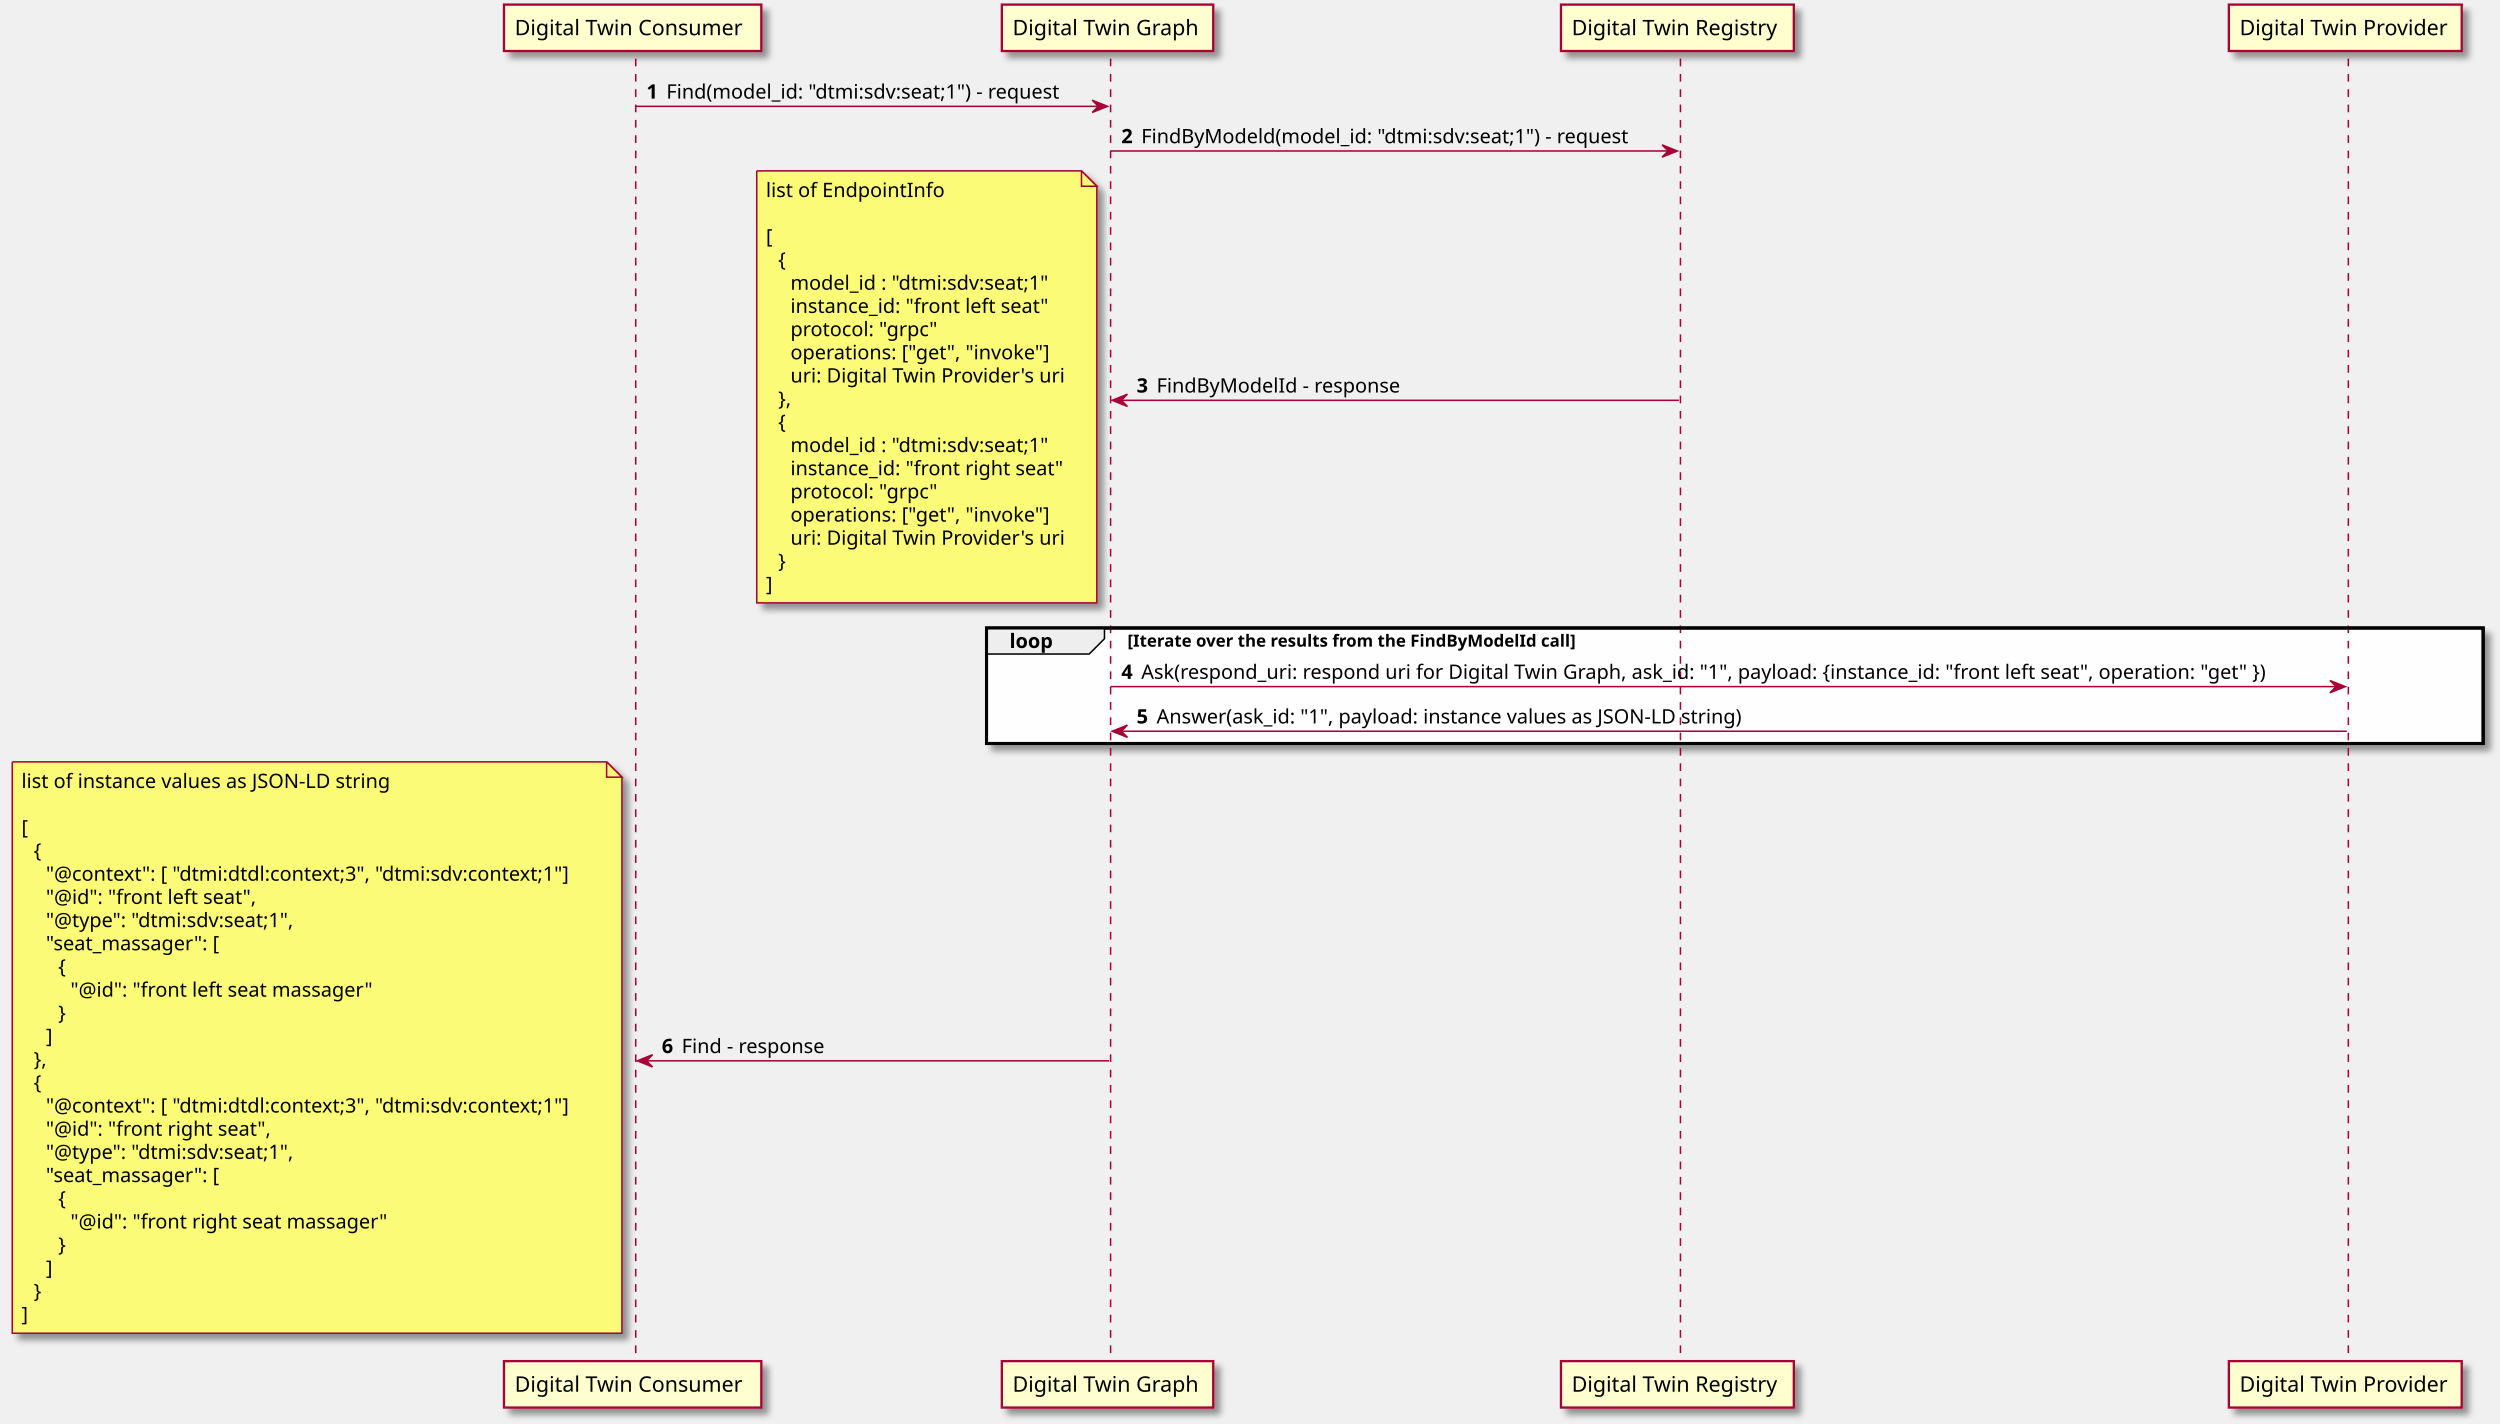
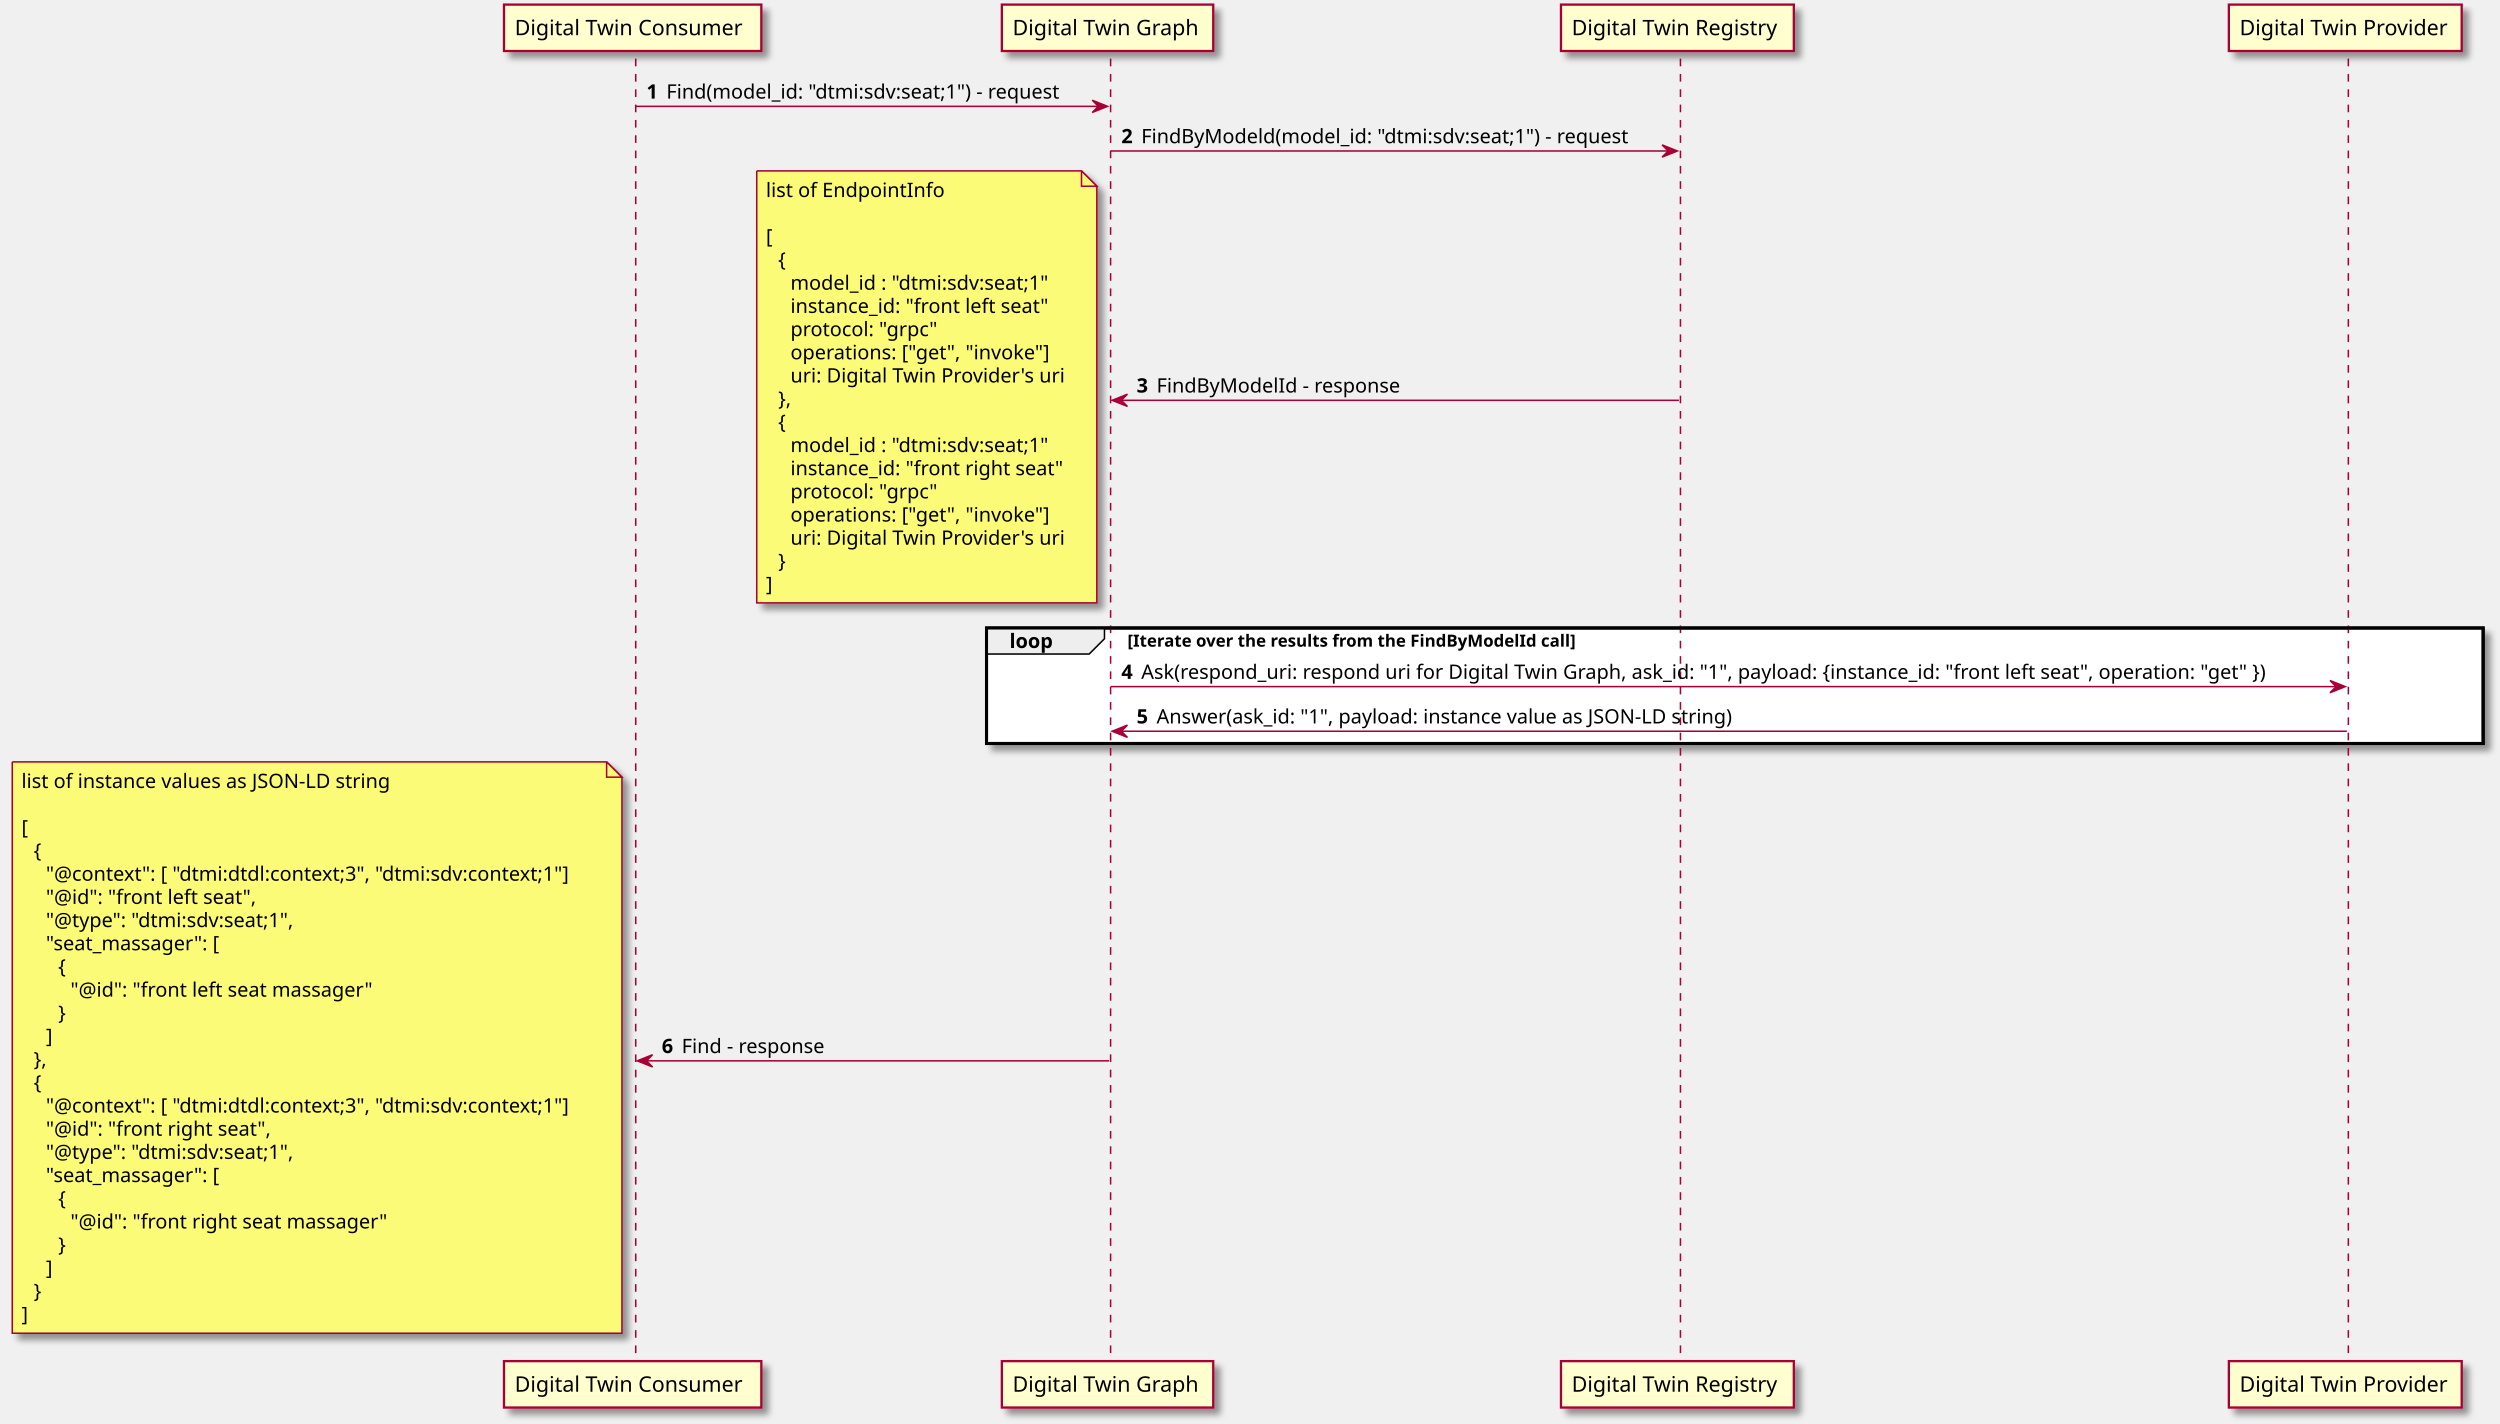
- <svg xmlns="http://www.w3.org/2000/svg" contentScriptType="application/ecmascript" contentStyleType="text/css" height="929px" preserveAspectRatio="none" style="width:1632px;height:929px;background:#FEFEFE;" version="1.1" viewBox="0 0 1632 929" width="1632px" zoomAndPan="magnify">
+ <svg xmlns="http://www.w3.org/2000/svg" contentScriptType="application/ecmascript" contentStyleType="text/css" height="929px" preserveAspectRatio="none" style="width:1632px;height:929px;" version="1.1" viewBox="0 0 1632 929" width="1632px" zoomAndPan="magnify">
  <defs>
-     <filter height="300%" id="f1cdgrhuml6h8" width="300%" x="-1" y="-1">
+     <filter height="300%" id="f72fh60jfk2ey" width="300%" x="-1" y="-1">
      <feGaussianBlur result="blurOut" stdDeviation="2.0" />
      <feColorMatrix in="blurOut" result="blurOut2" type="matrix" values="0 0 0 0 0 0 0 0 0 0 0 0 0 0 0 0 0 0 .4 0" />
      <feOffset dx="4.0" dy="4.0" in="blurOut2" result="blurOut3" />
      <feBlend in="SourceGraphic" in2="blurOut3" mode="normal" />
    </filter>
  </defs>
  <g>
-     <rect fill="#FEFEFE" filter="url(#f1cdgrhuml6h8)" height="75.398" style="stroke: #000000; stroke-width: 2.0;" width="977" x="644" y="409.953" />
+     <rect fill="#FFFFFF" filter="url(#f72fh60jfk2ey)" height="75.398" style="stroke: #000000; stroke-width: 2.0;" width="977" x="644" y="409.953" />
    <line style="stroke: #A80036; stroke-width: 1.0; stroke-dasharray: 5.0,5.0;" x1="415" x2="415" y1="38.297" y2="889.539" />
    <line style="stroke: #A80036; stroke-width: 1.0; stroke-dasharray: 5.0,5.0;" x1="725" x2="725" y1="38.297" y2="889.539" />
    <line style="stroke: #A80036; stroke-width: 1.0; stroke-dasharray: 5.0,5.0;" x1="1097" x2="1097" y1="38.297" y2="889.539" />
    <line style="stroke: #A80036; stroke-width: 1.0; stroke-dasharray: 5.0,5.0;" x1="1533" x2="1533" y1="38.297" y2="889.539" />
-     <rect fill="#FEFECE" filter="url(#f1cdgrhuml6h8)" height="30.297" style="stroke: #A80036; stroke-width: 1.5;" width="168" x="329" y="3" />
+     <rect fill="#FEFECE" filter="url(#f72fh60jfk2ey)" height="30.297" style="stroke: #A80036; stroke-width: 1.5;" width="168" x="329" y="3" />
    <text fill="#000000" font-family="sans-serif" font-size="14" lengthAdjust="spacingAndGlyphs" textLength="154" x="336" y="22.995">Digital Twin Consumer</text>
-     <rect fill="#FEFECE" filter="url(#f1cdgrhuml6h8)" height="30.297" style="stroke: #A80036; stroke-width: 1.5;" width="168" x="329" y="888.539" />
+     <rect fill="#FEFECE" filter="url(#f72fh60jfk2ey)" height="30.297" style="stroke: #A80036; stroke-width: 1.5;" width="168" x="329" y="888.539" />
    <text fill="#000000" font-family="sans-serif" font-size="14" lengthAdjust="spacingAndGlyphs" textLength="154" x="336" y="908.534">Digital Twin Consumer</text>
-     <rect fill="#FEFECE" filter="url(#f1cdgrhuml6h8)" height="30.297" style="stroke: #A80036; stroke-width: 1.5;" width="138" x="654" y="3" />
+     <rect fill="#FEFECE" filter="url(#f72fh60jfk2ey)" height="30.297" style="stroke: #A80036; stroke-width: 1.5;" width="138" x="654" y="3" />
    <text fill="#000000" font-family="sans-serif" font-size="14" lengthAdjust="spacingAndGlyphs" textLength="124" x="661" y="22.995">Digital Twin Graph</text>
-     <rect fill="#FEFECE" filter="url(#f1cdgrhuml6h8)" height="30.297" style="stroke: #A80036; stroke-width: 1.5;" width="138" x="654" y="888.539" />
+     <rect fill="#FEFECE" filter="url(#f72fh60jfk2ey)" height="30.297" style="stroke: #A80036; stroke-width: 1.5;" width="138" x="654" y="888.539" />
    <text fill="#000000" font-family="sans-serif" font-size="14" lengthAdjust="spacingAndGlyphs" textLength="124" x="661" y="908.534">Digital Twin Graph</text>
-     <rect fill="#FEFECE" filter="url(#f1cdgrhuml6h8)" height="30.297" style="stroke: #A80036; stroke-width: 1.5;" width="152" x="1019" y="3" />
+     <rect fill="#FEFECE" filter="url(#f72fh60jfk2ey)" height="30.297" style="stroke: #A80036; stroke-width: 1.5;" width="152" x="1019" y="3" />
    <text fill="#000000" font-family="sans-serif" font-size="14" lengthAdjust="spacingAndGlyphs" textLength="138" x="1026" y="22.995">Digital Twin Registry</text>
-     <rect fill="#FEFECE" filter="url(#f1cdgrhuml6h8)" height="30.297" style="stroke: #A80036; stroke-width: 1.5;" width="152" x="1019" y="888.539" />
+     <rect fill="#FEFECE" filter="url(#f72fh60jfk2ey)" height="30.297" style="stroke: #A80036; stroke-width: 1.5;" width="152" x="1019" y="888.539" />
    <text fill="#000000" font-family="sans-serif" font-size="14" lengthAdjust="spacingAndGlyphs" textLength="138" x="1026" y="908.534">Digital Twin Registry</text>
-     <rect fill="#FEFECE" filter="url(#f1cdgrhuml6h8)" height="30.297" style="stroke: #A80036; stroke-width: 1.5;" width="152" x="1455" y="3" />
+     <rect fill="#FEFECE" filter="url(#f72fh60jfk2ey)" height="30.297" style="stroke: #A80036; stroke-width: 1.5;" width="152" x="1455" y="3" />
    <text fill="#000000" font-family="sans-serif" font-size="14" lengthAdjust="spacingAndGlyphs" textLength="138" x="1462" y="22.995">Digital Twin Provider</text>
-     <rect fill="#FEFECE" filter="url(#f1cdgrhuml6h8)" height="30.297" style="stroke: #A80036; stroke-width: 1.5;" width="152" x="1455" y="888.539" />
+     <rect fill="#FEFECE" filter="url(#f72fh60jfk2ey)" height="30.297" style="stroke: #A80036; stroke-width: 1.5;" width="152" x="1455" y="888.539" />
    <text fill="#000000" font-family="sans-serif" font-size="14" lengthAdjust="spacingAndGlyphs" textLength="138" x="1462" y="908.534">Digital Twin Provider</text>
    <polygon fill="#A80036" points="713,65.43,723,69.43,713,73.43,717,69.43" style="stroke: #A80036; stroke-width: 1.0;" />
    <line style="stroke: #A80036; stroke-width: 1.0;" x1="415" x2="719" y1="69.43" y2="69.43" />
    <text fill="#000000" font-family="sans-serif" font-size="13" font-weight="bold" lengthAdjust="spacingAndGlyphs" textLength="9" x="422" y="64.364">1</text>
    <text fill="#000000" font-family="sans-serif" font-size="13" lengthAdjust="spacingAndGlyphs" textLength="273" x="435" y="64.364">Find(model_id: "dtmi:sdv:seat;1") - request</text>
    <polygon fill="#A80036" points="1085,94.562,1095,98.562,1085,102.562,1089,98.562" style="stroke: #A80036; stroke-width: 1.0;" />
    <line style="stroke: #A80036; stroke-width: 1.0;" x1="725" x2="1091" y1="98.562" y2="98.562" />
    <text fill="#000000" font-family="sans-serif" font-size="13" font-weight="bold" lengthAdjust="spacingAndGlyphs" textLength="9" x="732" y="93.497">2</text>
    <text fill="#000000" font-family="sans-serif" font-size="13" lengthAdjust="spacingAndGlyphs" textLength="335" x="745" y="93.497">FindByModeld(model_id: "dtmi:sdv:seat;1") - request</text>
    <polygon fill="#A80036" points="736,257.324,726,261.324,736,265.324,732,261.324" style="stroke: #A80036; stroke-width: 1.0;" />
    <line style="stroke: #A80036; stroke-width: 1.0;" x1="730" x2="1096" y1="261.324" y2="261.324" />
    <text fill="#000000" font-family="sans-serif" font-size="13" font-weight="bold" lengthAdjust="spacingAndGlyphs" textLength="9" x="742" y="256.258">3</text>
    <text fill="#000000" font-family="sans-serif" font-size="13" lengthAdjust="spacingAndGlyphs" textLength="163" x="755" y="256.258">FindByModelId - response</text>
-     <path d="M494,111.562 L494,393.562 L716,393.562 L716,121.562 L706,111.562 L494,111.562 " fill="#FBFB77" filter="url(#f1cdgrhuml6h8)" style="stroke: #A80036; stroke-width: 1.0;" />
+     <path d="M494,111.562 L494,393.562 L716,393.562 L716,121.562 L706,111.562 L494,111.562 " fill="#FBFB77" filter="url(#f72fh60jfk2ey)" style="stroke: #A80036; stroke-width: 1.0;" />
    <path d="M706,111.562 L706,121.562 L716,121.562 L706,111.562 " fill="#FBFB77" style="stroke: #A80036; stroke-width: 1.0;" />
    <text fill="#000000" font-family="sans-serif" font-size="13" lengthAdjust="spacingAndGlyphs" textLength="117" x="500" y="128.629">list of EndpointInfo</text>
    <text fill="#000000" font-family="sans-serif" font-size="13" lengthAdjust="spacingAndGlyphs" textLength="0" x="504" y="143.762" />
    <text fill="#000000" font-family="sans-serif" font-size="13" lengthAdjust="spacingAndGlyphs" textLength="5" x="500" y="158.895">[</text>
    <text fill="#000000" font-family="sans-serif" font-size="13" lengthAdjust="spacingAndGlyphs" textLength="8" x="508" y="174.028">{</text>
    <text fill="#000000" font-family="sans-serif" font-size="13" lengthAdjust="spacingAndGlyphs" textLength="179" x="516" y="189.161">model_id : "dtmi:sdv:seat;1"</text>
    <text fill="#000000" font-family="sans-serif" font-size="13" lengthAdjust="spacingAndGlyphs" textLength="176" x="516" y="204.293">instance_id: "front left seat"</text>
    <text fill="#000000" font-family="sans-serif" font-size="13" lengthAdjust="spacingAndGlyphs" textLength="98" x="516" y="219.426">protocol: "grpc"</text>
    <text fill="#000000" font-family="sans-serif" font-size="13" lengthAdjust="spacingAndGlyphs" textLength="176" x="516" y="234.559">operations: ["get", "invoke"]</text>
    <text fill="#000000" font-family="sans-serif" font-size="13" lengthAdjust="spacingAndGlyphs" textLength="181" x="516" y="249.692">uri: Digital Twin Provider's uri</text>
    <text fill="#000000" font-family="sans-serif" font-size="13" lengthAdjust="spacingAndGlyphs" textLength="12" x="508" y="264.825">},</text>
    <text fill="#000000" font-family="sans-serif" font-size="13" lengthAdjust="spacingAndGlyphs" textLength="8" x="508" y="279.957">{</text>
    <text fill="#000000" font-family="sans-serif" font-size="13" lengthAdjust="spacingAndGlyphs" textLength="179" x="516" y="295.09">model_id : "dtmi:sdv:seat;1"</text>
    <text fill="#000000" font-family="sans-serif" font-size="13" lengthAdjust="spacingAndGlyphs" textLength="185" x="516" y="310.223">instance_id: "front right seat"</text>
    <text fill="#000000" font-family="sans-serif" font-size="13" lengthAdjust="spacingAndGlyphs" textLength="98" x="516" y="325.356">protocol: "grpc"</text>
    <text fill="#000000" font-family="sans-serif" font-size="13" lengthAdjust="spacingAndGlyphs" textLength="176" x="516" y="340.489">operations: ["get", "invoke"]</text>
    <text fill="#000000" font-family="sans-serif" font-size="13" lengthAdjust="spacingAndGlyphs" textLength="181" x="516" y="355.622">uri: Digital Twin Provider's uri</text>
    <text fill="#000000" font-family="sans-serif" font-size="13" lengthAdjust="spacingAndGlyphs" textLength="8" x="508" y="370.754">}</text>
    <text fill="#000000" font-family="sans-serif" font-size="13" lengthAdjust="spacingAndGlyphs" textLength="5" x="500" y="385.887">]</text>
    <path d="M644,409.953 L721,409.953 L721,416.953 L711,426.953 L644,426.953 L644,409.953 " fill="#EEEEEE" style="stroke: #000000; stroke-width: 1.0;" />
    <rect fill="none" height="75.398" style="stroke: #000000; stroke-width: 2.0;" width="977" x="644" y="409.953" />
    <text fill="#000000" font-family="sans-serif" font-size="13" font-weight="bold" lengthAdjust="spacingAndGlyphs" textLength="32" x="659" y="423.02">loop</text>
    <text fill="#000000" font-family="sans-serif" font-size="11" font-weight="bold" lengthAdjust="spacingAndGlyphs" textLength="342" x="736" y="422.164">[Iterate over the results from the FindByModelId call]</text>
    <polygon fill="#A80036" points="1521,444.219,1531,448.219,1521,452.219,1525,448.219" style="stroke: #A80036; stroke-width: 1.0;" />
    <line style="stroke: #A80036; stroke-width: 1.0;" x1="725" x2="1527" y1="448.219" y2="448.219" />
    <text fill="#000000" font-family="sans-serif" font-size="13" font-weight="bold" lengthAdjust="spacingAndGlyphs" textLength="9" x="732" y="443.153">4</text>
    <text fill="#000000" font-family="sans-serif" font-size="13" lengthAdjust="spacingAndGlyphs" textLength="771" x="745" y="443.153">Ask(respond_uri: respond uri for Digital Twin Graph, ask_id: "1", payload: {instance_id: "front left seat", operation: "get" })</text>
    <polygon fill="#A80036" points="736,473.352,726,477.352,736,481.352,732,477.352" style="stroke: #A80036; stroke-width: 1.0;" />
    <line style="stroke: #A80036; stroke-width: 1.0;" x1="730" x2="1532" y1="477.352" y2="477.352" />
    <text fill="#000000" font-family="sans-serif" font-size="13" font-weight="bold" lengthAdjust="spacingAndGlyphs" textLength="9" x="742" y="472.286">5</text>
-     <text fill="#000000" font-family="sans-serif" font-size="13" lengthAdjust="spacingAndGlyphs" textLength="404" x="755" y="472.286">Answer(ask_id: "1", payload: instance values as JSON-LD string)</text>
+     <text fill="#000000" font-family="sans-serif" font-size="13" lengthAdjust="spacingAndGlyphs" textLength="397" x="755" y="472.286">Answer(ask_id: "1", payload: instance value as JSON-LD string)</text>
    <polygon fill="#A80036" points="426,688.512,416,692.512,426,696.512,422,692.512" style="stroke: #A80036; stroke-width: 1.0;" />
    <line style="stroke: #A80036; stroke-width: 1.0;" x1="420" x2="724" y1="692.512" y2="692.512" />
    <text fill="#000000" font-family="sans-serif" font-size="13" font-weight="bold" lengthAdjust="spacingAndGlyphs" textLength="9" x="432" y="687.446">6</text>
    <text fill="#000000" font-family="sans-serif" font-size="13" lengthAdjust="spacingAndGlyphs" textLength="98" x="445" y="687.446">Find - response</text>
-     <path d="M8,497.352 L8,870.352 L406,870.352 L406,507.352 L396,497.352 L8,497.352 " fill="#FBFB77" filter="url(#f1cdgrhuml6h8)" style="stroke: #A80036; stroke-width: 1.0;" />
+     <path d="M8,497.352 L8,870.352 L406,870.352 L406,507.352 L396,497.352 L8,497.352 " fill="#FBFB77" filter="url(#f72fh60jfk2ey)" style="stroke: #A80036; stroke-width: 1.0;" />
    <path d="M396,497.352 L396,507.352 L406,507.352 L396,497.352 " fill="#FBFB77" style="stroke: #A80036; stroke-width: 1.0;" />
    <text fill="#000000" font-family="sans-serif" font-size="13" lengthAdjust="spacingAndGlyphs" textLength="254" x="14" y="514.418">list of instance values as JSON-LD string</text>
    <text fill="#000000" font-family="sans-serif" font-size="13" lengthAdjust="spacingAndGlyphs" textLength="0" x="18" y="529.551" />
    <text fill="#000000" font-family="sans-serif" font-size="13" lengthAdjust="spacingAndGlyphs" textLength="5" x="14" y="544.684">[</text>
    <text fill="#000000" font-family="sans-serif" font-size="13" lengthAdjust="spacingAndGlyphs" textLength="8" x="22" y="559.817">{</text>
    <text fill="#000000" font-family="sans-serif" font-size="13" lengthAdjust="spacingAndGlyphs" textLength="361" x="30" y="574.95">"@context": [ "dtmi:dtdl:context;3", "dtmi:sdv:context;1"]</text>
    <text fill="#000000" font-family="sans-serif" font-size="13" lengthAdjust="spacingAndGlyphs" textLength="142" x="30" y="590.082">"@id": "front left seat",</text>
    <text fill="#000000" font-family="sans-serif" font-size="13" lengthAdjust="spacingAndGlyphs" textLength="172" x="30" y="605.215">"@type": "dtmi:sdv:seat;1",</text>
    <text fill="#000000" font-family="sans-serif" font-size="13" lengthAdjust="spacingAndGlyphs" textLength="122" x="30" y="620.348">"seat_massager": [</text>
    <text fill="#000000" font-family="sans-serif" font-size="13" lengthAdjust="spacingAndGlyphs" textLength="8" x="38" y="635.481">{</text>
    <text fill="#000000" font-family="sans-serif" font-size="13" lengthAdjust="spacingAndGlyphs" textLength="206" x="46" y="650.614">"@id": "front left seat massager"</text>
    <text fill="#000000" font-family="sans-serif" font-size="13" lengthAdjust="spacingAndGlyphs" textLength="8" x="38" y="665.747">}</text>
    <text fill="#000000" font-family="sans-serif" font-size="13" lengthAdjust="spacingAndGlyphs" textLength="5" x="30" y="680.879">]</text>
    <text fill="#000000" font-family="sans-serif" font-size="13" lengthAdjust="spacingAndGlyphs" textLength="12" x="22" y="696.012">},</text>
    <text fill="#000000" font-family="sans-serif" font-size="13" lengthAdjust="spacingAndGlyphs" textLength="8" x="22" y="711.145">{</text>
    <text fill="#000000" font-family="sans-serif" font-size="13" lengthAdjust="spacingAndGlyphs" textLength="361" x="30" y="726.278">"@context": [ "dtmi:dtdl:context;3", "dtmi:sdv:context;1"]</text>
    <text fill="#000000" font-family="sans-serif" font-size="13" lengthAdjust="spacingAndGlyphs" textLength="151" x="30" y="741.411">"@id": "front right seat",</text>
    <text fill="#000000" font-family="sans-serif" font-size="13" lengthAdjust="spacingAndGlyphs" textLength="172" x="30" y="756.543">"@type": "dtmi:sdv:seat;1",</text>
    <text fill="#000000" font-family="sans-serif" font-size="13" lengthAdjust="spacingAndGlyphs" textLength="122" x="30" y="771.676">"seat_massager": [</text>
    <text fill="#000000" font-family="sans-serif" font-size="13" lengthAdjust="spacingAndGlyphs" textLength="8" x="38" y="786.809">{</text>
    <text fill="#000000" font-family="sans-serif" font-size="13" lengthAdjust="spacingAndGlyphs" textLength="215" x="46" y="801.942">"@id": "front right seat massager"</text>
    <text fill="#000000" font-family="sans-serif" font-size="13" lengthAdjust="spacingAndGlyphs" textLength="8" x="38" y="817.075">}</text>
    <text fill="#000000" font-family="sans-serif" font-size="13" lengthAdjust="spacingAndGlyphs" textLength="5" x="30" y="832.207">]</text>
    <text fill="#000000" font-family="sans-serif" font-size="13" lengthAdjust="spacingAndGlyphs" textLength="8" x="22" y="847.34">}</text>
    <text fill="#000000" font-family="sans-serif" font-size="13" lengthAdjust="spacingAndGlyphs" textLength="5" x="14" y="862.473">]</text>
  </g>
</svg>
